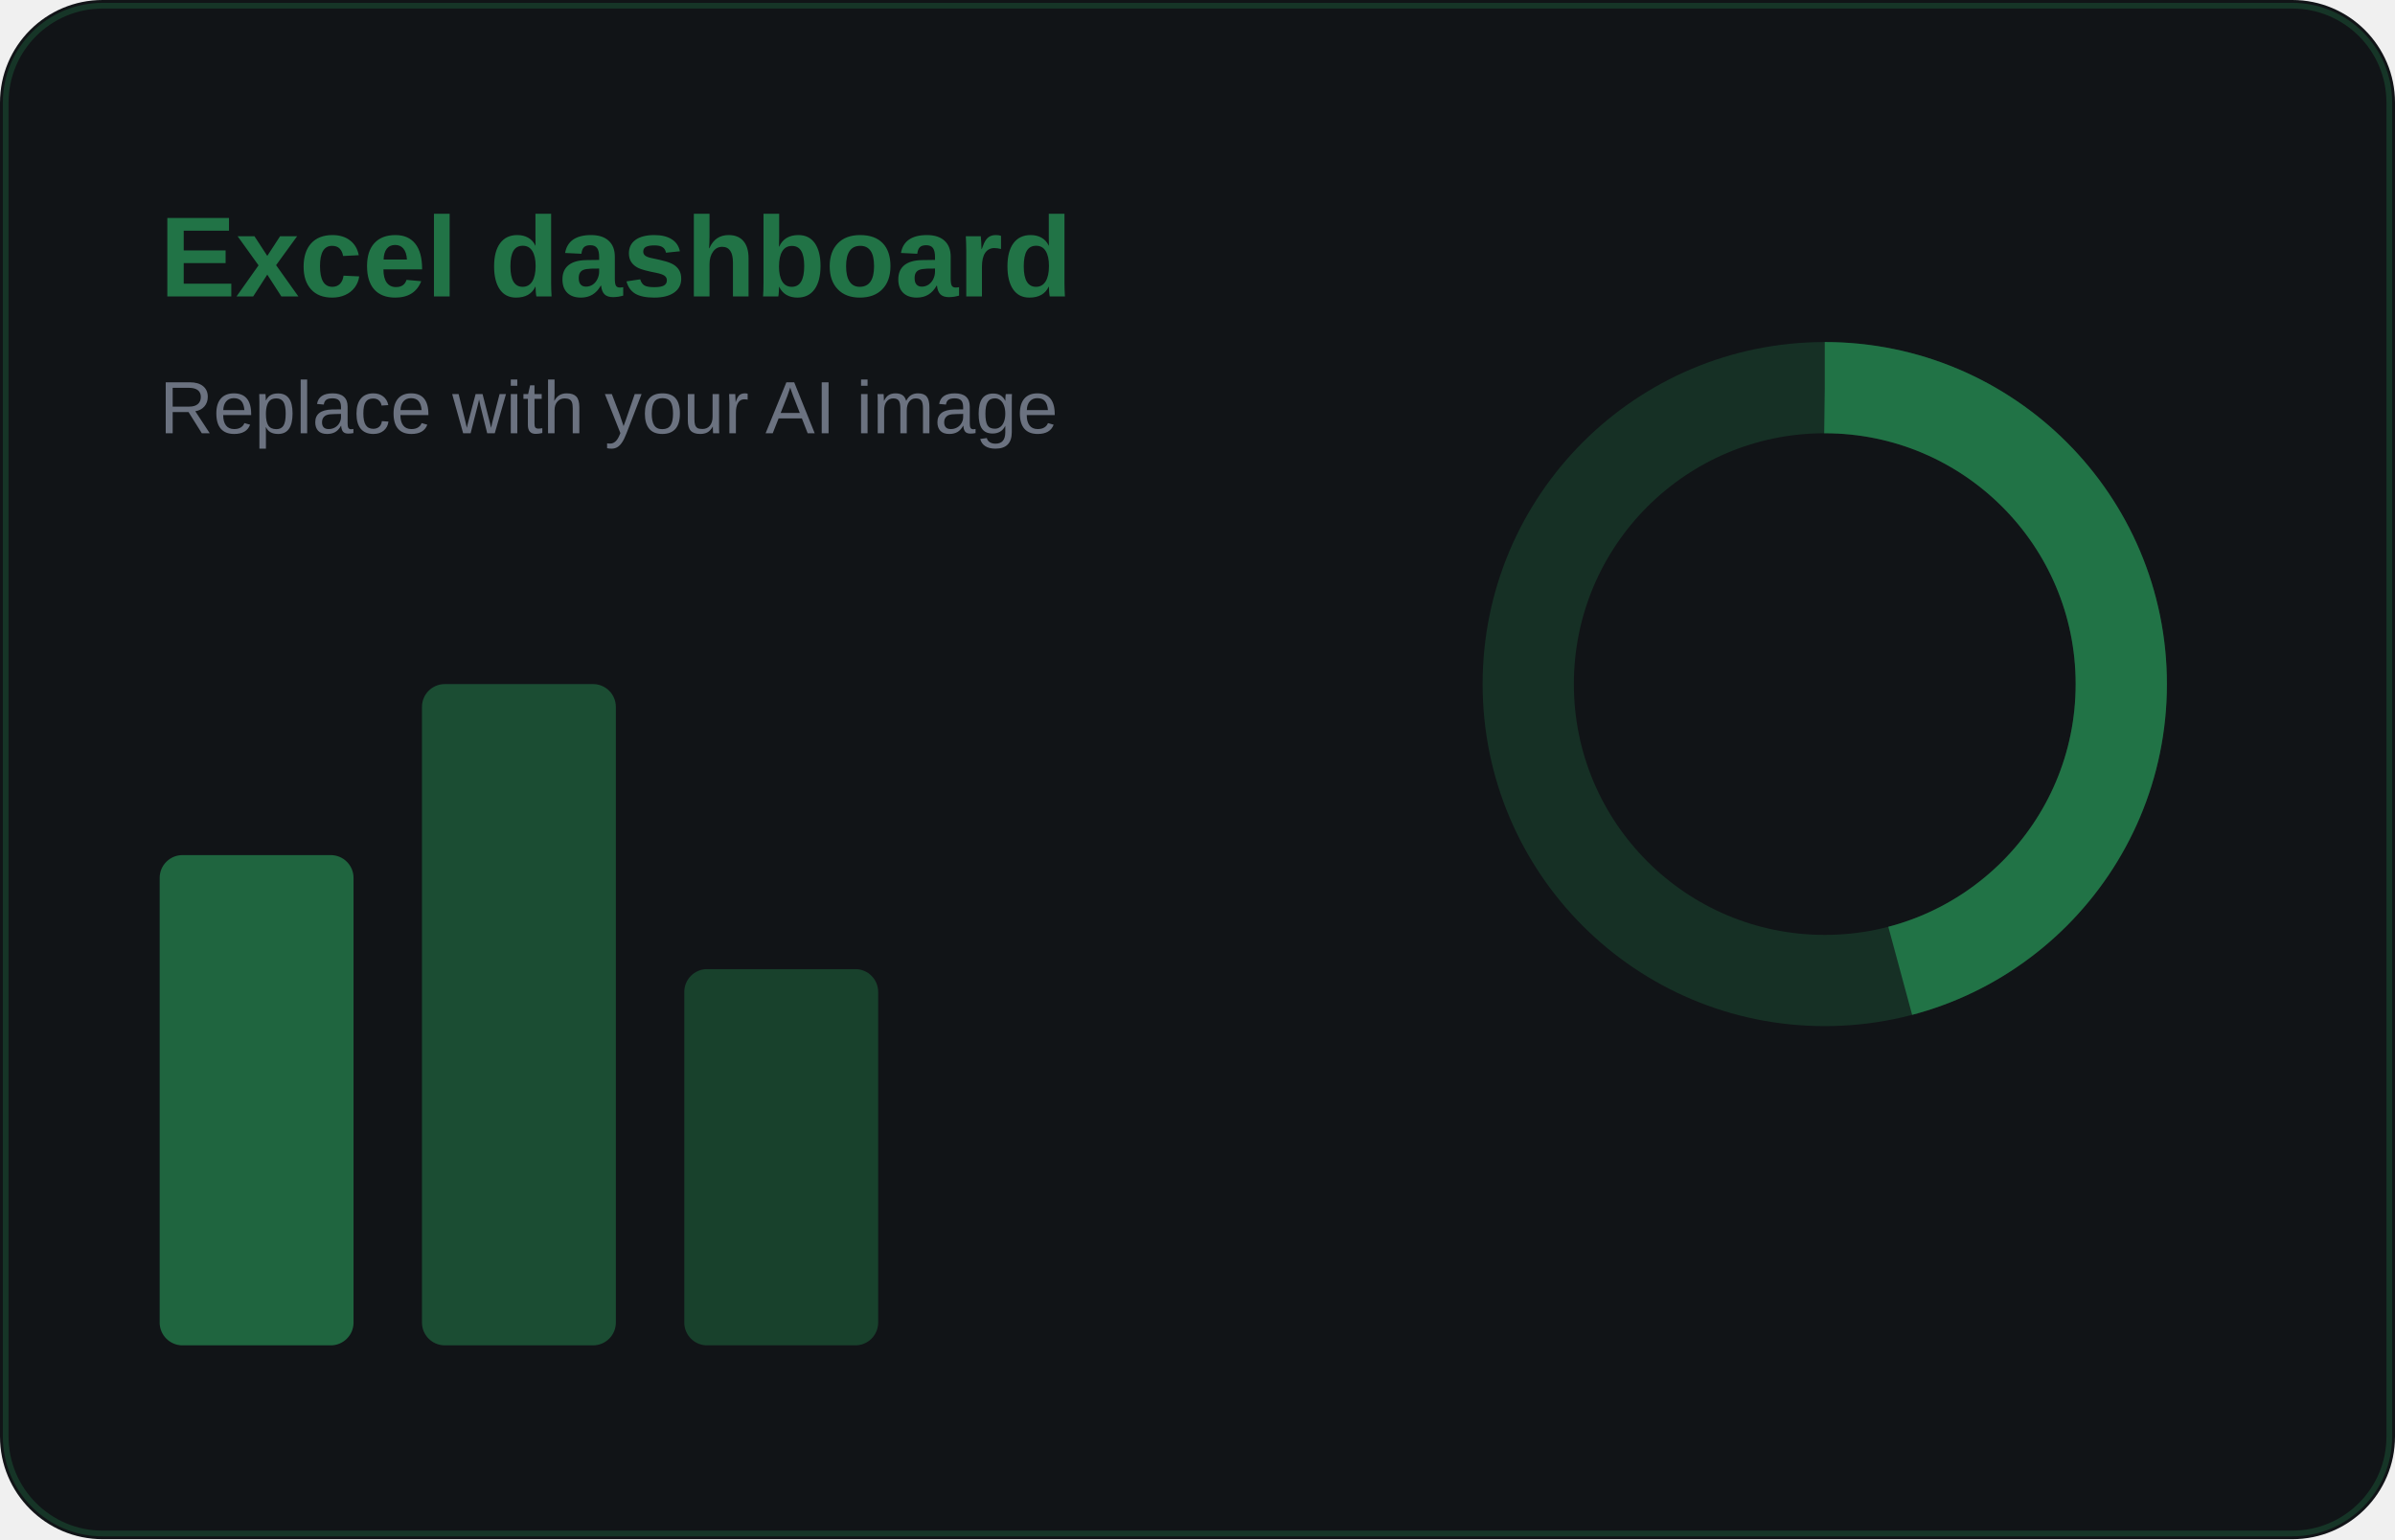
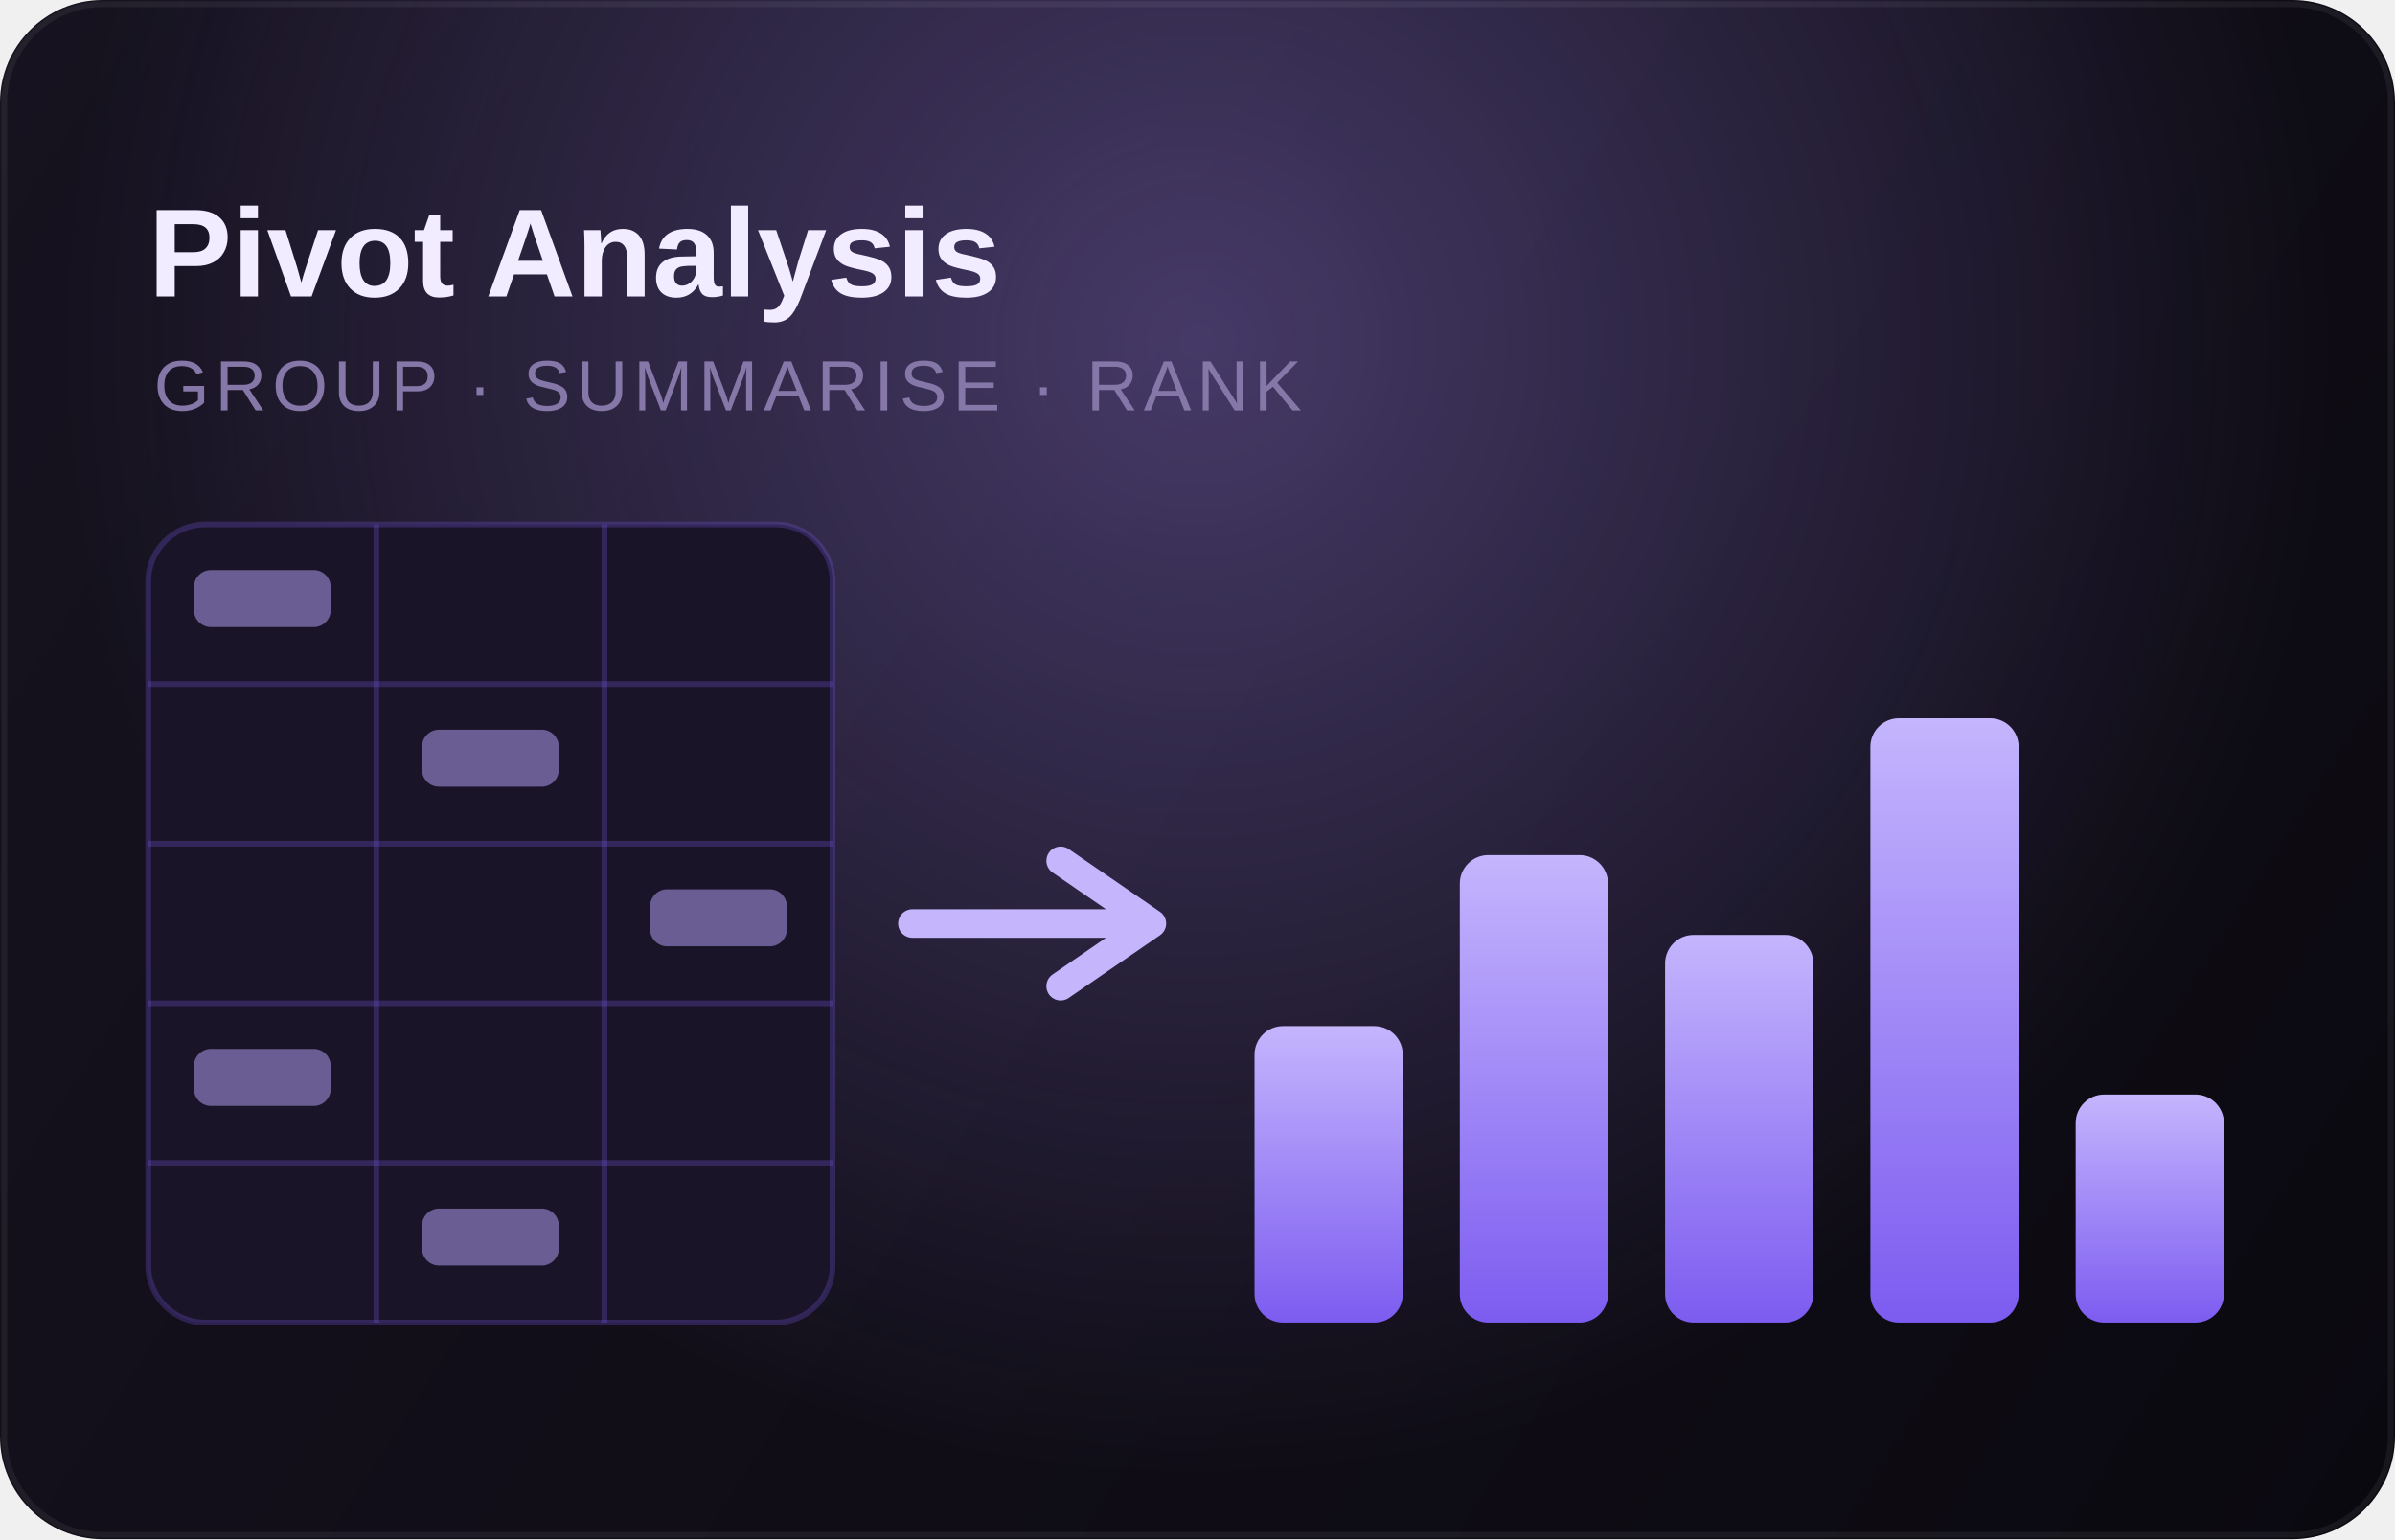
<svg xmlns="http://www.w3.org/2000/svg" viewBox="0 0 420 270" fill="none">
-   <rect width="420" height="270" rx="18" fill="#111417" />
-   <rect x="1" y="1" width="418" height="268" rx="17" fill="none" stroke="#217346" stroke-opacity="0.35" />
-   <g fill="#217346" opacity="0.85">
-     <rect x="28" y="150" width="34" height="86" rx="4" />
-     <rect x="74" y="120" width="34" height="116" rx="4" opacity="0.7" />
-     <rect x="120" y="170" width="34" height="66" rx="4" opacity="0.55" />
+   <defs>
+     <linearGradient id="bg3" x1="0" y1="0" x2="420" y2="270" gradientUnits="userSpaceOnUse">
+       <stop stop-color="#16121F" />
+       <stop offset="1" stop-color="#0B0910" />
+     </linearGradient>
+     <radialGradient id="glow3" cx="0" cy="0" r="1" gradientUnits="userSpaceOnUse" gradientTransform="translate(210 60) scale(200)">
+       <stop stop-color="#a78bfa" stop-opacity="0.35" />
+       <stop offset="1" stop-color="#a78bfa" stop-opacity="0" />
+     </radialGradient>
+     <linearGradient id="bar3" x1="0" y1="0" x2="0" y2="1">
+       <stop stop-color="#c4b5fd" />
+       <stop offset="1" stop-color="#7c5cf0" />
+     </linearGradient>
+   </defs>
+   <rect width="420" height="270" rx="18" fill="url(#bg3)" />
+   <rect width="420" height="270" rx="18" fill="url(#glow3)" />
+   <rect x="0.75" y="0.75" width="418.5" height="268.5" rx="17.25" stroke="#ffffff" stroke-opacity="0.06" />
+   <g stroke="#7c5cf0" stroke-opacity="0.25">
+     <rect x="26" y="92" width="120" height="140" rx="10" fill="#1a1428" />
+     <line x1="26" y1="120" x2="146" y2="120" />
+     <line x1="26" y1="148" x2="146" y2="148" />
+     <line x1="26" y1="176" x2="146" y2="176" />
+     <line x1="26" y1="204" x2="146" y2="204" />
+     <line x1="66" y1="92" x2="66" y2="232" />
+     <line x1="106" y1="92" x2="106" y2="232" />
  </g>
-   <circle cx="320" cy="120" r="52" fill="none" stroke="#217346" stroke-width="16" opacity="0.3" />
-   <circle cx="320" cy="120" r="52" fill="none" stroke="#217346" stroke-width="16" stroke-dasharray="150 330" transform="rotate(-90 320 120)" />
-   <text x="28" y="52" fill="#217346" font-family="Arial, sans-serif" font-size="20" font-weight="700">Excel dashboard</text>
-   <text x="28" y="76" fill="#6b7280" font-family="Arial, sans-serif" font-size="13">Replace with your AI image</text>
+   <g fill="#8b7cc0" opacity="0.7">
+     <rect x="34" y="100" width="24" height="10" rx="3" />
+     <rect x="74" y="128" width="24" height="10" rx="3" />
+     <rect x="114" y="156" width="24" height="10" rx="3" />
+     <rect x="34" y="184" width="24" height="10" rx="3" />
+     <rect x="74" y="212" width="24" height="10" rx="3" />
+   </g>
+   <path d="M160 162 h40 m-14 -11 l16 11 l-16 11" stroke="#c4b5fd" stroke-width="5" stroke-linecap="round" stroke-linejoin="round" />
+   <g>
+     <rect x="220" y="180" width="26" height="52" rx="5" fill="url(#bar3)" />
+     <rect x="256" y="150" width="26" height="82" rx="5" fill="url(#bar3)" />
+     <rect x="292" y="164" width="26" height="68" rx="5" fill="url(#bar3)" />
+     <rect x="328" y="126" width="26" height="106" rx="5" fill="url(#bar3)" />
+     <rect x="364" y="192" width="26" height="40" rx="5" fill="url(#bar3)" />
+   </g>
+   <text x="26" y="52" fill="#f1ecff" font-family="Arial, Helvetica, sans-serif" font-size="22" font-weight="800">Pivot Analysis</text>
+   <text x="27" y="72" fill="#8578a8" font-family="Arial, Helvetica, sans-serif" font-size="12.5" letter-spacing="1">GROUP · SUMMARISE · RANK</text>
</svg>
